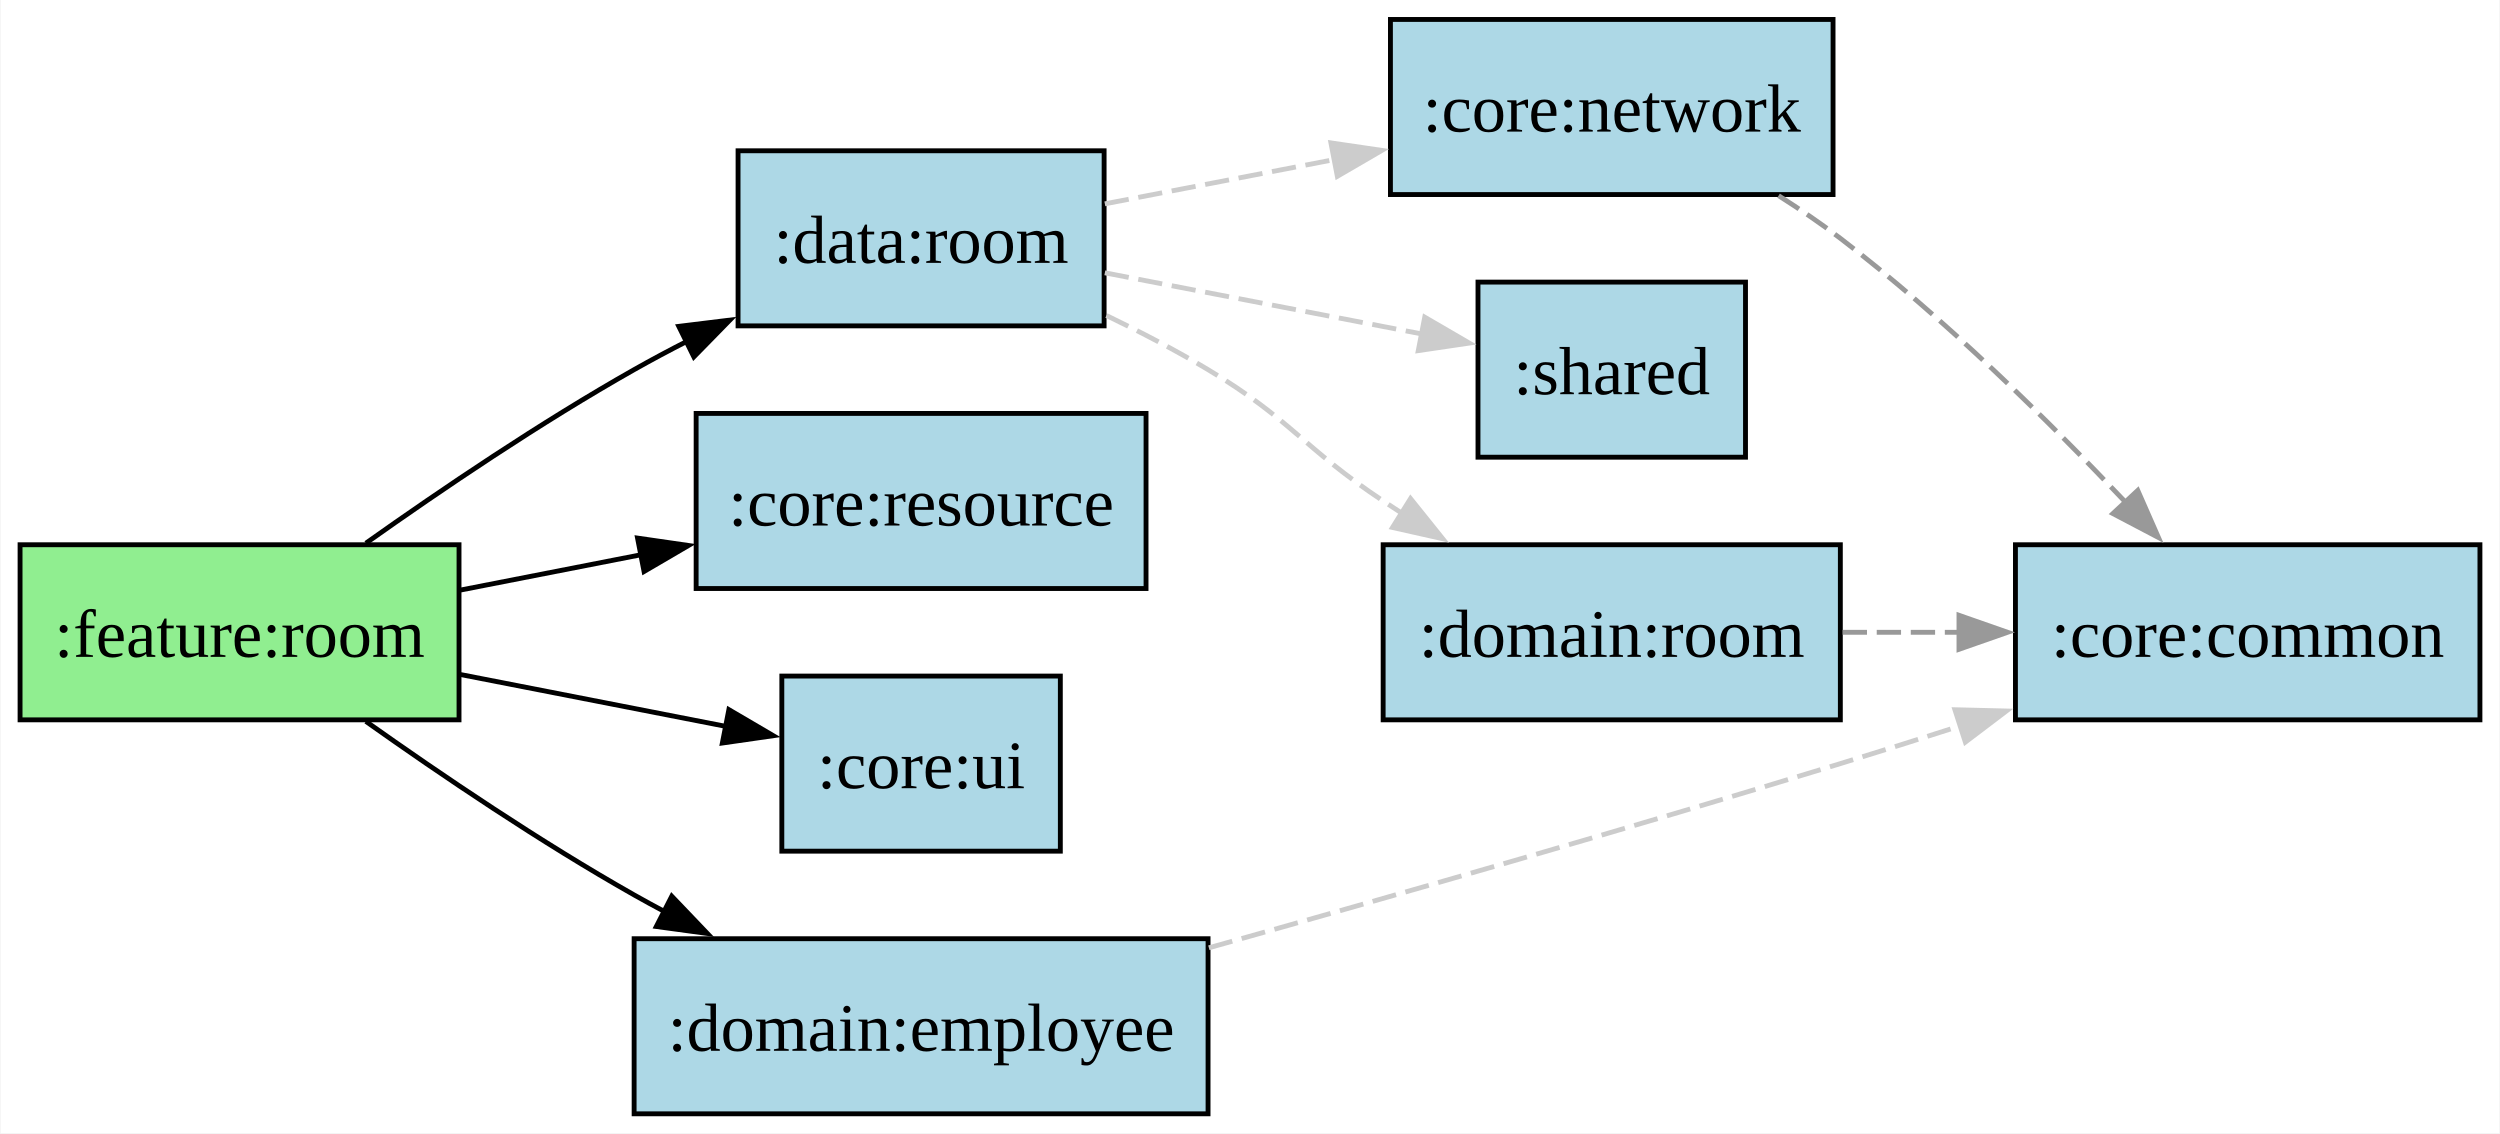
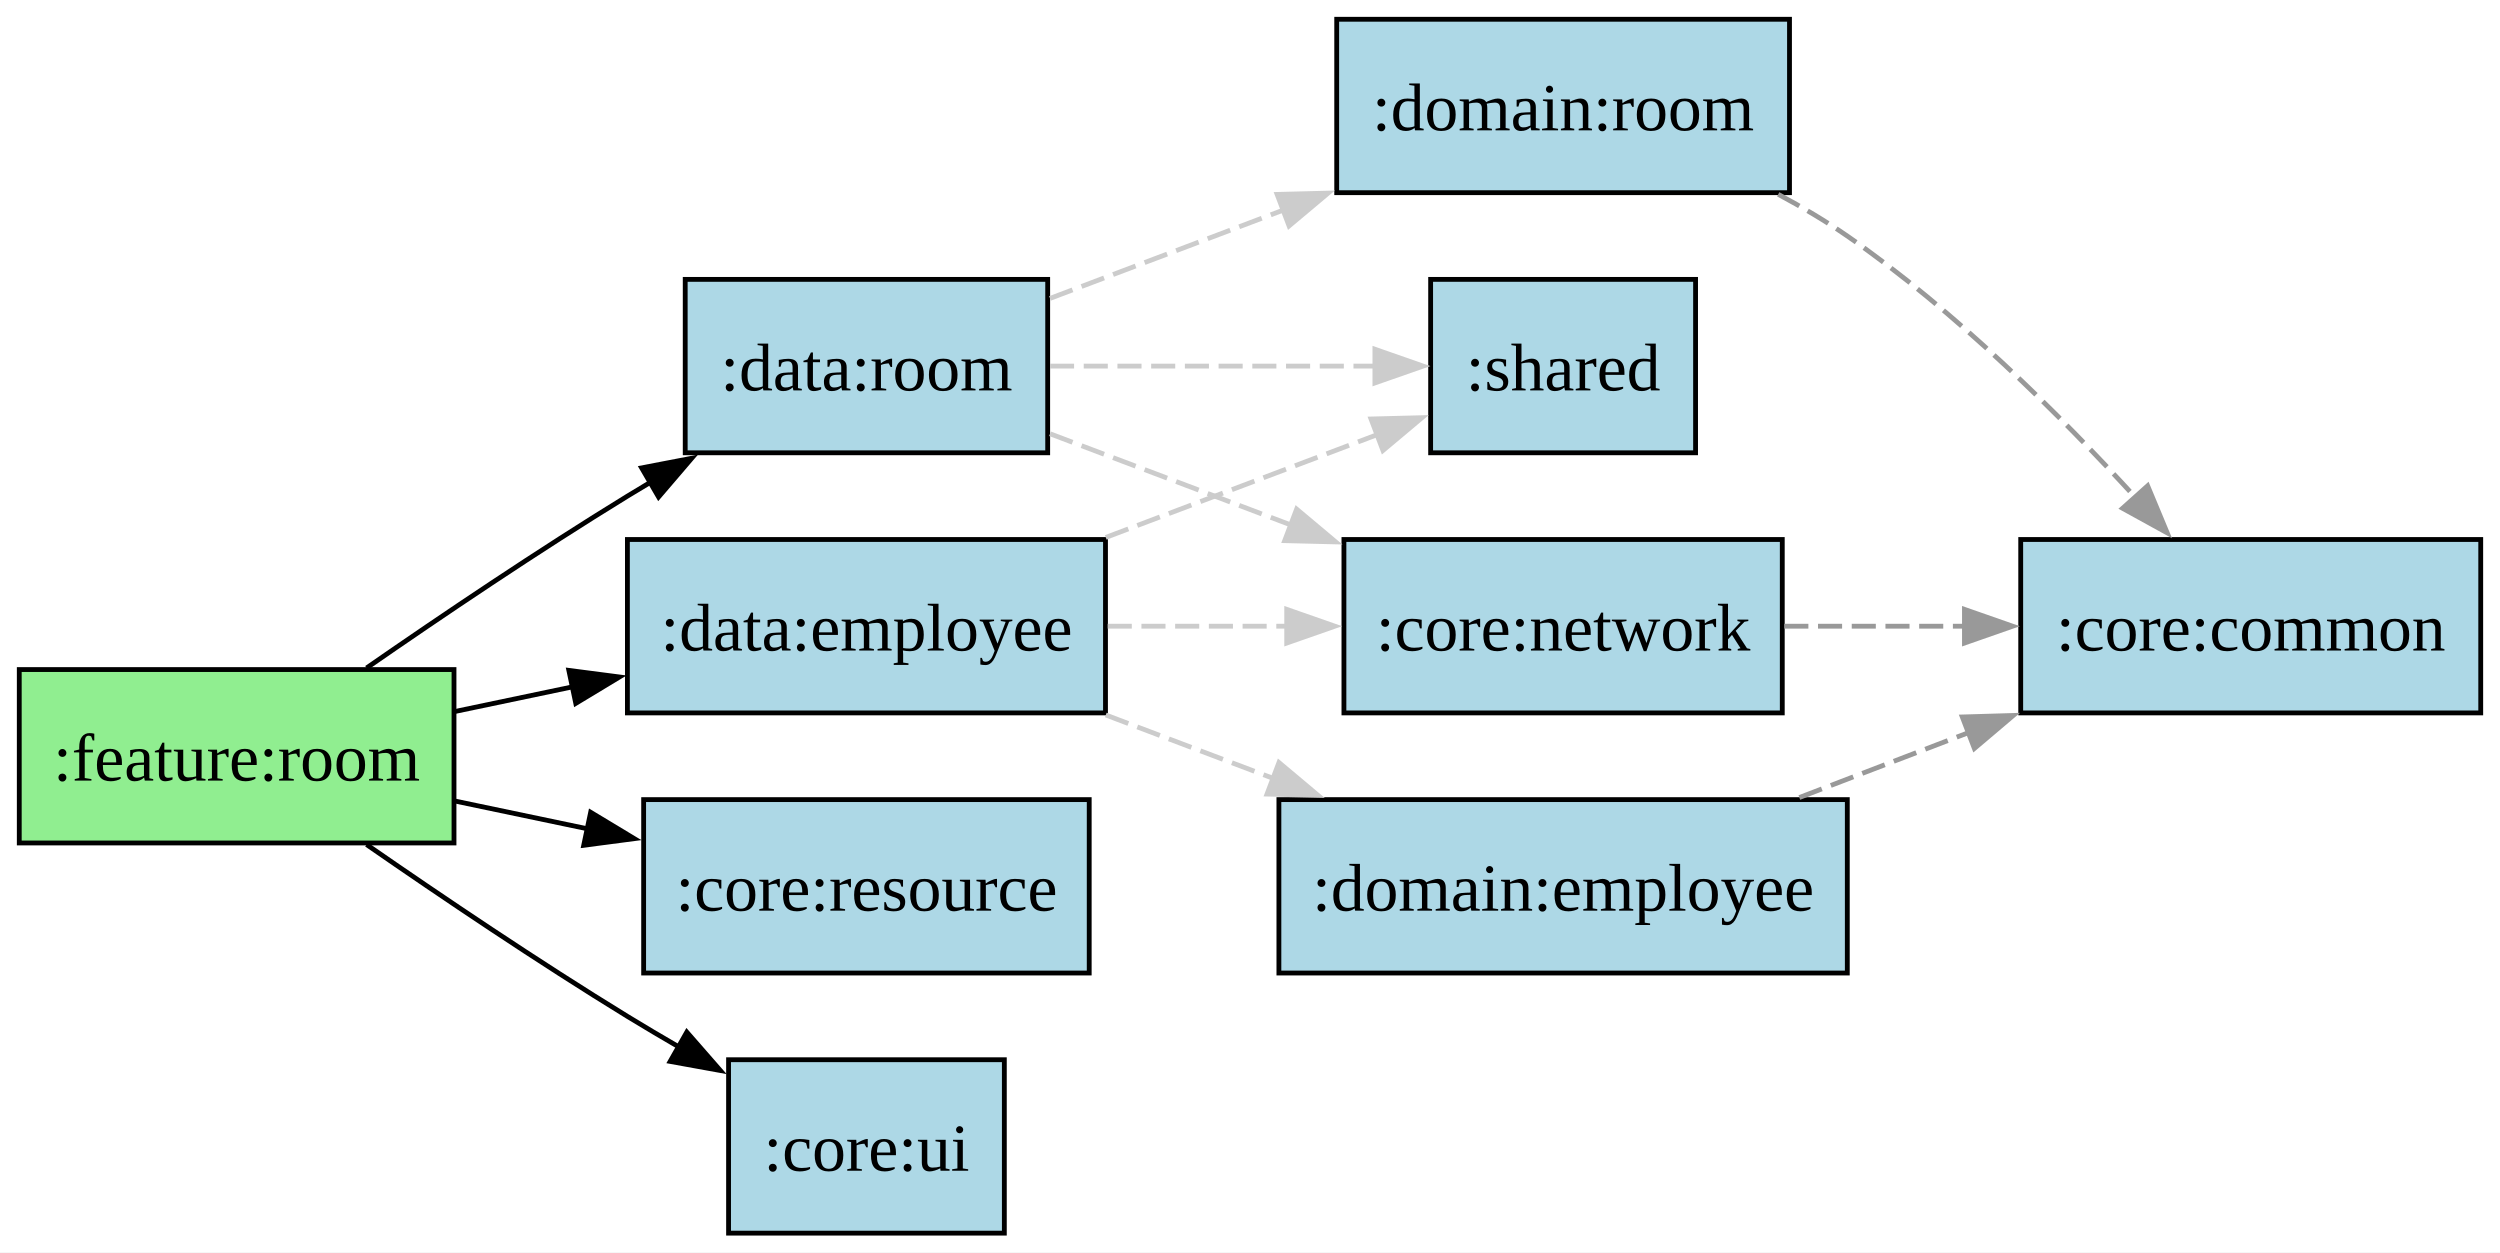
- <svg xmlns="http://www.w3.org/2000/svg" width="514pt" height="233pt" viewBox="0 0 513.75 233">
+ <svg xmlns="http://www.w3.org/2000/svg" width="692" height="260pt" viewBox="0 0 519 260">
  <g class="graph">
-     <path fill="#fff" d="M0 233V0h513.75v233z" />
+     <path fill="#fff" d="M0 260V0h519v260z" />
    <g class="node">
-       <path fill="#90ee90" stroke="#000" d="M94.25 112H4v36h90.25z" />
-       <text x="45.12" y="-93.95" font-family="Times New Roman,serif" font-size="14" text-anchor="middle" transform="translate(4 229)">:feature:room</text>
+       <path fill="#90ee90" stroke="#000" d="M94.25 139H4v36h90.25z" />
+       <text x="45.12" y="-93.95" font-family="Times New Roman,serif" font-size="14" text-anchor="middle" transform="translate(4 256)">:feature:room</text>
    </g>
    <g class="node">
-       <path fill="#add8e6" stroke="#000" d="M226.88 31h-75.26v36h75.26z" />
-       <text x="185.25" y="-174.95" font-family="Times New Roman,serif" font-size="14" text-anchor="middle" transform="translate(4 229)">:data:room</text>
+       <path fill="#add8e6" stroke="#000" d="M217.5 58h-75.25v36h75.25z" />
+       <text x="175.88" y="-174.95" font-family="Times New Roman,serif" font-size="14" text-anchor="middle" transform="translate(4 256)">:data:room</text>
    </g>
    <g stroke="#000" class="edge">
-       <path fill="none" d="M75.1 111.68C90.59 100.7 111.12 86.81 130.25 76c3.54-2 7.26-3.99 11.03-5.91" />
-       <path d="m139.43 67.1 10.51-1.29-7.41 7.57z" />
+       <path fill="none" d="M76.1 138.67c15.5-10.74 35.7-24.36 54.15-35.67 1.61-.99 3.26-1.98 4.94-2.98" />
+       <path d="m133.2 97.13 10.41-2-6.89 8.05z" />
    </g>
    <g class="node">
-       <path fill="#add8e6" stroke="#000" d="M235.5 85H143v36h92.5z" />
-       <text x="185.25" y="-120.95" font-family="Times New Roman,serif" font-size="14" text-anchor="middle" transform="translate(4 229)">:core:resource</text>
+       <path fill="#add8e6" stroke="#000" d="M226.12 166h-92.5v36h92.5z" />
+       <text x="175.88" y="-66.95" font-family="Times New Roman,serif" font-size="14" text-anchor="middle" transform="translate(4 256)">:core:resource</text>
    </g>
    <g stroke="#000" class="edge">
-       <path fill="none" d="M94.59 121.31c11.83-2.31 24.78-4.84 37.16-7.27" />
-       <path d="m130.95 110.63 10.49 1.52-9.15 5.35z" />
+       <path fill="none" d="M94.43 166.29c8.9 1.87 18.36 3.85 27.61 5.79" />
+       <path d="m122.62 168.63 9.07 5.47-10.51 1.38z" />
    </g>
    <g class="node">
-       <path fill="#add8e6" stroke="#000" d="M217.88 139h-57.26v36h57.26z" />
-       <text x="185.25" y="-66.95" font-family="Times New Roman,serif" font-size="14" text-anchor="middle" transform="translate(4 229)">:core:ui</text>
+       <path fill="#add8e6" stroke="#000" d="M208.5 220h-57.25v36h57.25z" />
+       <text x="175.88" y="-12.95" font-family="Times New Roman,serif" font-size="14" text-anchor="middle" transform="translate(4 256)">:core:ui</text>
    </g>
    <g stroke="#000" class="edge">
-       <path fill="none" d="M94.59 138.69c17.56 3.43 37.55 7.34 54.55 10.66" />
-       <path d="m149.73 145.9 9.14 5.36-10.48 1.51z" />
+       <path fill="none" d="M76.1 175.33c15.5 10.74 35.7 24.36 54.15 35.67 3.5 2.14 7.18 4.32 10.88 6.46" />
+       <path d="m142.58 214.26 6.97 7.98-10.43-1.89z" />
    </g>
    <g class="node">
-       <path fill="#add8e6" stroke="#000" d="M248.25 193h-118v36h118z" />
-       <text x="185.25" y="-12.95" font-family="Times New Roman,serif" font-size="14" text-anchor="middle" transform="translate(4 229)">:domain:employee</text>
+       <path fill="#add8e6" stroke="#000" d="M229.5 112h-99.25v36h99.25z" />
+       <text x="175.88" y="-120.95" font-family="Times New Roman,serif" font-size="14" text-anchor="middle" transform="translate(4 256)">:data:employee</text>
    </g>
    <g stroke="#000" class="edge">
-       <path fill="none" d="M75.1 148.32c15.49 10.98 36.02 24.87 55.15 35.68 2.04 1.15 4.14 2.3 6.27 3.43" />
-       <path d="m137.99 184.26 7.32 7.66-10.5-1.43z" />
+       <path fill="none" d="M94.43 147.71c7.9-1.66 16.25-3.41 24.51-5.14" />
+       <path d="m118.09 139.17 10.51 1.37-9.07 5.48z" />
    </g>
    <g class="node">
-       <path fill="#add8e6" stroke="#000" d="M376.75 4h-91v36h91z" />
-       <text x="327.25" y="-201.95" font-family="Times New Roman,serif" font-size="14" text-anchor="middle" transform="translate(4 229)">:core:network</text>
+       <path fill="#add8e6" stroke="#000" d="M352 58h-55v36h55z" />
+       <text x="320.5" y="-174.95" font-family="Times New Roman,serif" font-size="14" text-anchor="middle" transform="translate(4 256)">:shared</text>
    </g>
    <g stroke="#ccc" class="edge">
-       <path fill="none" stroke-dasharray="5,2" d="M227.03 41.91c14.55-2.81 31.59-6.1 47.58-9.18" />
-       <path fill="#ccc" d="m273.51 29.38 10.48 1.54-9.16 5.33z" />
+       <path fill="none" stroke-dasharray="5,2" d="M217.98 76h67.6" />
+       <path fill="#ccc" d="m285.43 72.5 10 3.5-10 3.5z" />
    </g>
    <g class="node">
-       <path fill="#add8e6" stroke="#000" d="M358.75 58h-55v36h55z" />
-       <text x="327.25" y="-147.95" font-family="Times New Roman,serif" font-size="14" text-anchor="middle" transform="translate(4 229)">:shared</text>
+       <path fill="#add8e6" stroke="#000" d="M370 112h-91v36h91z" />
+       <text x="320.5" y="-120.95" font-family="Times New Roman,serif" font-size="14" text-anchor="middle" transform="translate(4 256)">:core:network</text>
    </g>
    <g stroke="#ccc" class="edge">
-       <path fill="none" stroke-dasharray="5,2" d="M227.03 56.09c20.14 3.89 45.06 8.69 65.36 12.61" />
-       <path fill="#ccc" d="m292.8 65.21 9.16 5.33-10.49 1.55z" />
+       <path fill="none" stroke-dasharray="5,2" d="M217.98 90.05c15.37 5.82 33.54 12.7 50.42 19.09" />
+       <path fill="#ccc" d="m269.18 105.69 8.11 6.81-10.59-.26z" />
    </g>
    <g class="node">
-       <path fill="#add8e6" stroke="#000" d="M378.25 112h-94v36h94z" />
-       <text x="327.25" y="-93.95" font-family="Times New Roman,serif" font-size="14" text-anchor="middle" transform="translate(4 229)">:domain:room</text>
+       <path fill="#add8e6" stroke="#000" d="M371.5 4h-94v36h94z" />
+       <text x="320.5" y="-228.95" font-family="Times New Roman,serif" font-size="14" text-anchor="middle" transform="translate(4 256)">:domain:room</text>
    </g>
    <g stroke="#ccc" class="edge">
-       <path fill="none" stroke-dasharray="5,2" d="M227.36 64.87c7.07 3.42 14.32 7.19 20.89 11.13 17.16 10.28 19.35 15.92 36 27 1.35.9 2.73 1.8 4.13 2.7" />
-       <path fill="#ccc" d="m289.88 102.51 6.63 8.26-10.34-2.32z" />
+       <path fill="none" stroke-dasharray="5,2" d="M217.98 61.95c14.82-5.61 32.24-12.2 48.6-18.4" />
+       <path fill="#ccc" d="m265.13 40.36 10.59-.27-8.11 6.81z" />
    </g>
    <g class="node">
-       <path fill="#add8e6" stroke="#000" d="M509.75 112h-95.5v36h95.5z" />
-       <text x="458" y="-93.95" font-family="Times New Roman,serif" font-size="14" text-anchor="middle" transform="translate(4 229)">:core:common</text>
+       <path fill="#add8e6" stroke="#000" d="M515 112h-95.5v36H515z" />
+       <text x="463.25" y="-120.95" font-family="Times New Roman,serif" font-size="14" text-anchor="middle" transform="translate(4 256)">:core:common</text>
    </g>
    <g stroke="#999" class="edge">
-       <path fill="none" stroke-dasharray="5,2" d="M365.55 40.23c4.38 2.78 8.73 5.73 12.7 8.77 21.35 16.32 42.97 37.69 58.76 54.38" />
-       <path fill="#999" d="m439.4 100.82 4.26 9.7-9.38-4.93z" />
+       <path fill="none" stroke-dasharray="5,2" d="M370.42 130H408" />
+       <path fill="#999" d="m407.82 126.5 10 3.5-10 3.5z" />
+     </g>
+     <g stroke="#ccc" class="edge">
+       <path fill="none" stroke-dasharray="5,2" d="M229.56 111.57c18.58-7.04 39.44-14.94 56.78-21.5" />
+       <path fill="#ccc" d="m284.62 86.98 10.59-.27-8.11 6.81z" />
+     </g>
+     <g stroke="#ccc" class="edge">
+       <path fill="none" stroke-dasharray="5,2" d="M229.96 130h37.52" />
+       <path fill="#ccc" d="m267.12 126.5 10 3.5-10 3.5z" />
+     </g>
+     <g class="node">
+       <path fill="#add8e6" stroke="#000" d="M383.5 166h-118v36h118z" />
+       <text x="320.5" y="-66.95" font-family="Times New Roman,serif" font-size="14" text-anchor="middle" transform="translate(4 256)">:domain:employee</text>
+     </g>
+     <g stroke="#ccc" class="edge">
+       <path fill="none" stroke-dasharray="5,2" d="M229.56 148.43c11.24 4.26 23.33 8.83 34.96 13.24" />
+       <path fill="#ccc" d="m265.51 158.3 8.11 6.81-10.59-.26z" />
    </g>
    <g stroke="#999" class="edge">
-       <path fill="none" stroke-dasharray="5,2" d="M378.73 130h24.14" />
-       <path fill="#999" d="m402.64 126.5 10 3.5-10 3.5z" />
+       <path fill="none" stroke-dasharray="5,2" d="M373.54 165.57c11.35-4.35 23.55-9.04 35.26-13.53" />
+       <path fill="#999" d="m407.37 148.84 10.59-.31-8.08 6.85z" />
    </g>
-     <g stroke="#ccc" class="edge">
-       <path fill="none" stroke-dasharray="5,2" d="M248.42 194.87c37.22-10.46 86.49-24.58 129.83-37.87 8.04-2.46 16.49-5.13 24.79-7.8" />
-       <path fill="#ccc" d="m401.8 145.92 10.59.26-8.44 6.4z" />
+     <g stroke="#999" class="edge">
+       <path fill="none" stroke-dasharray="5,2" d="M369.16 40.34c4.98 2.66 9.86 5.56 14.34 8.66 22.39 15.49 44.24 37.25 59.86 54.32" />
+       <path fill="#999" d="m445.85 100.85 4.07 9.78-9.28-5.11z" />
    </g>
  </g>
</svg>
